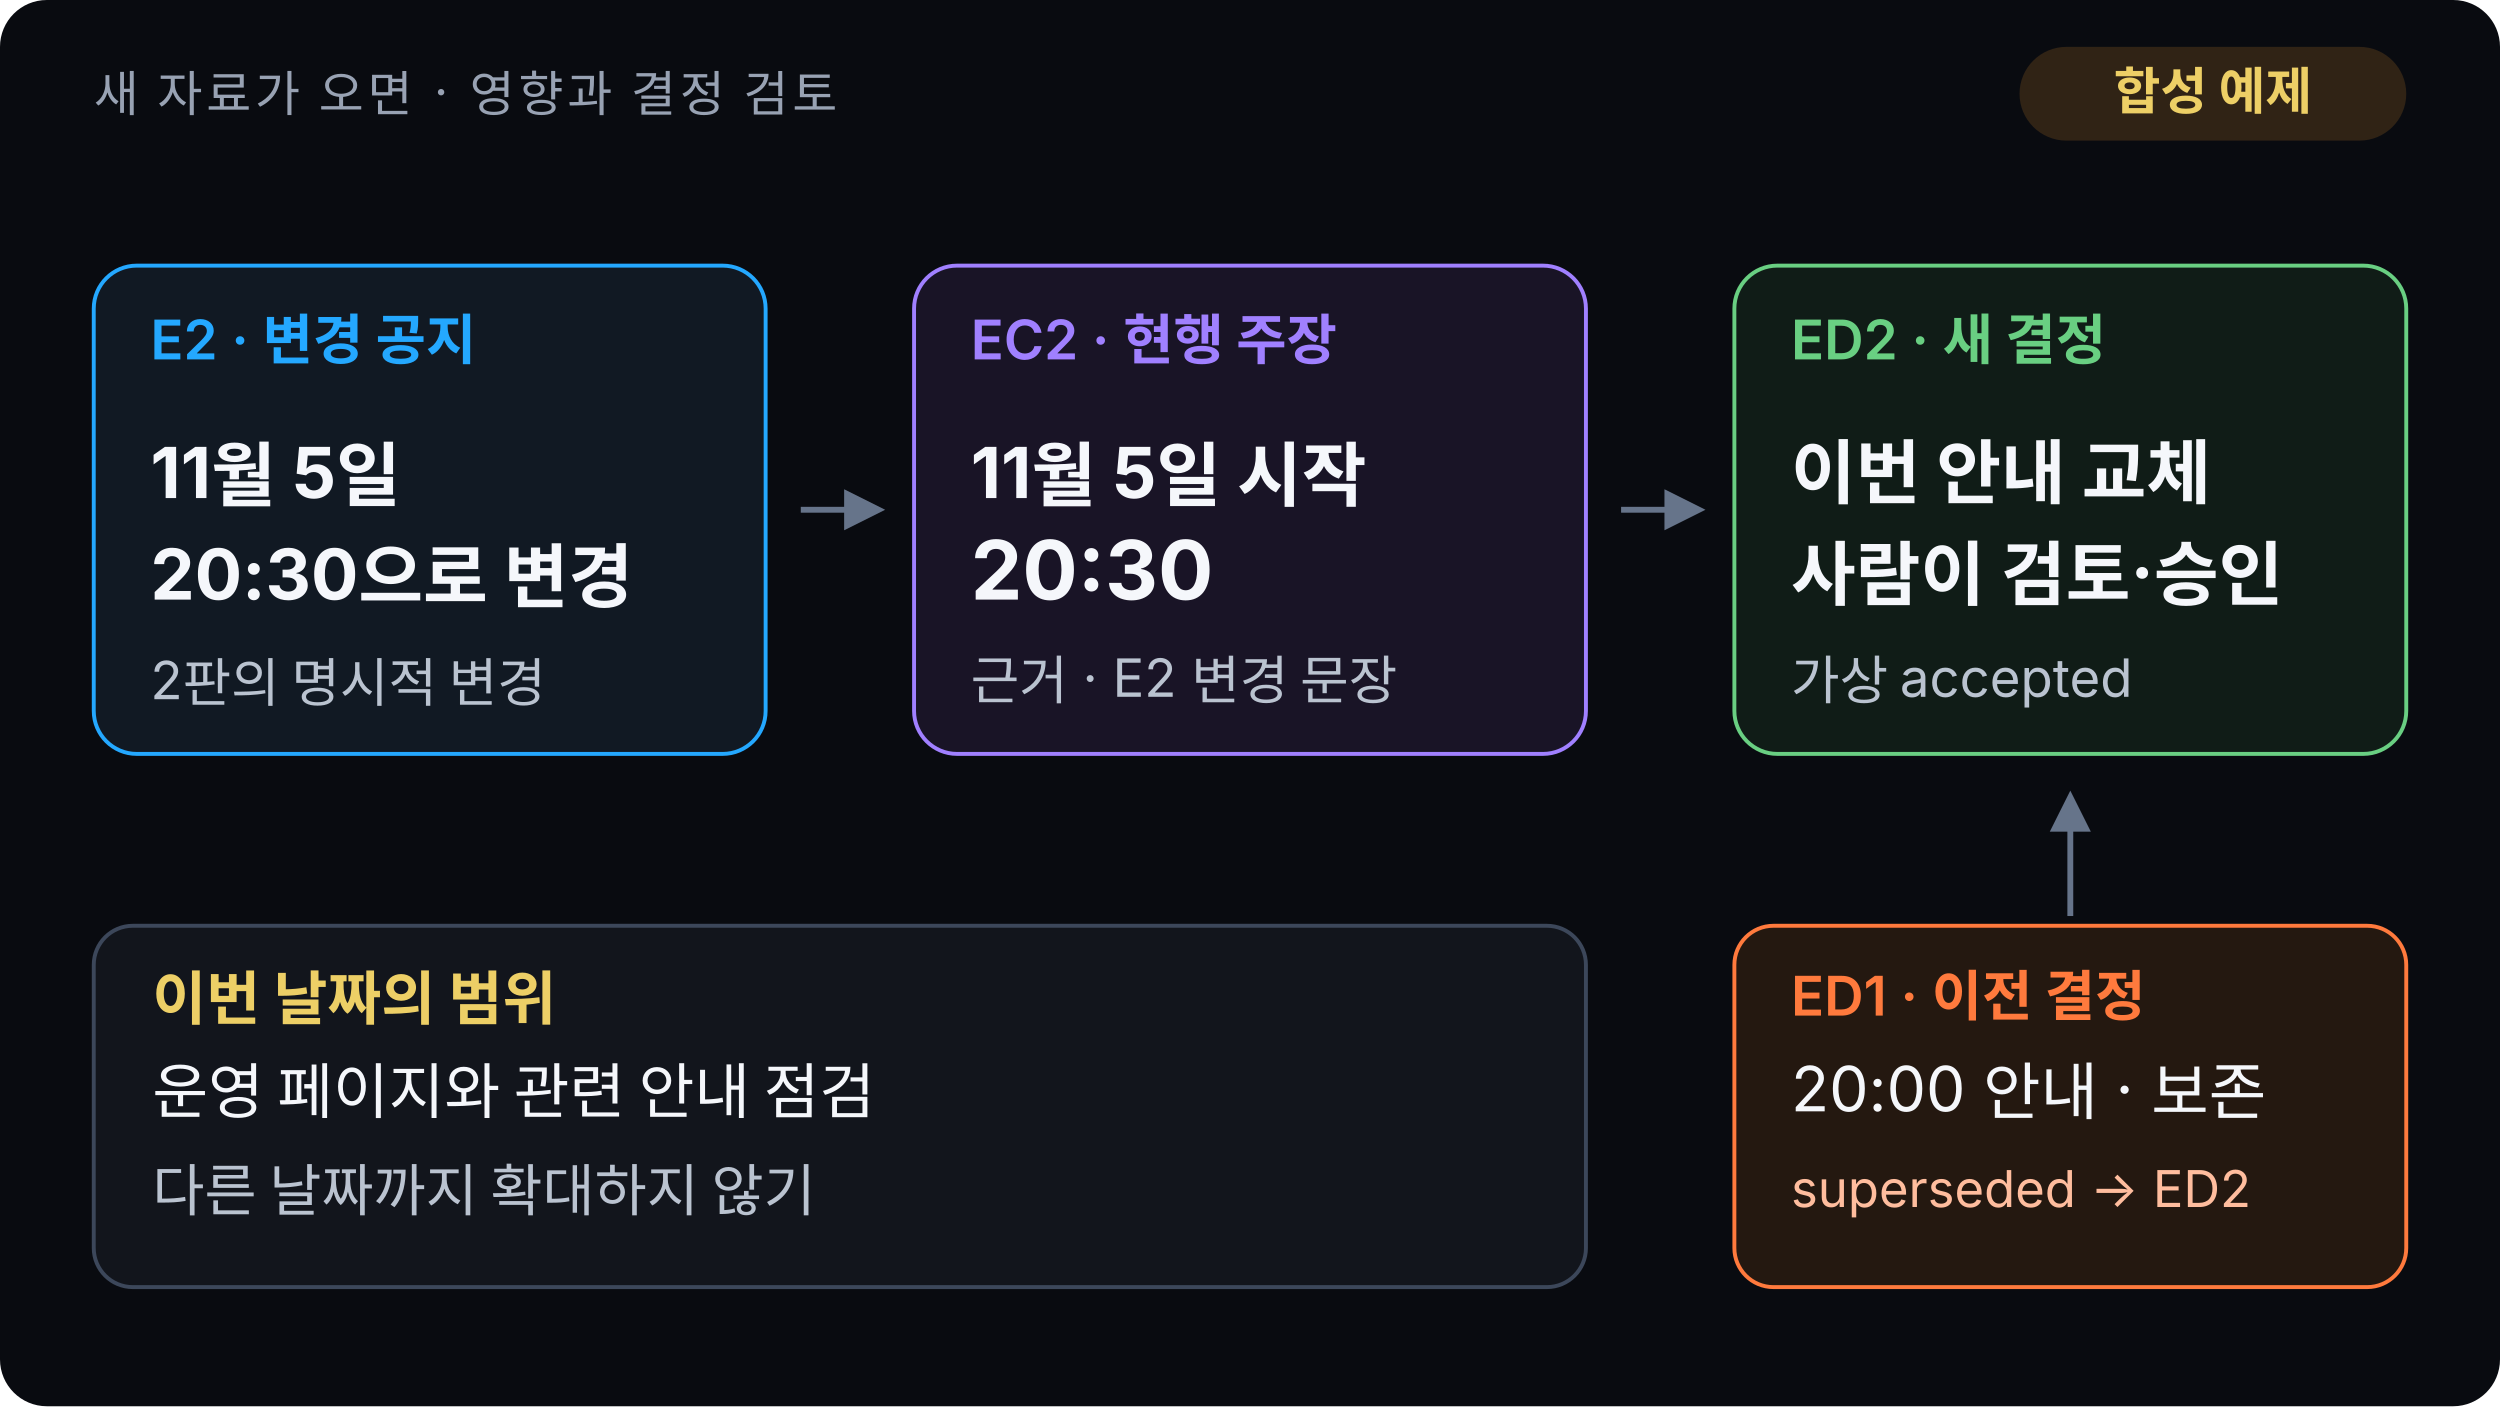
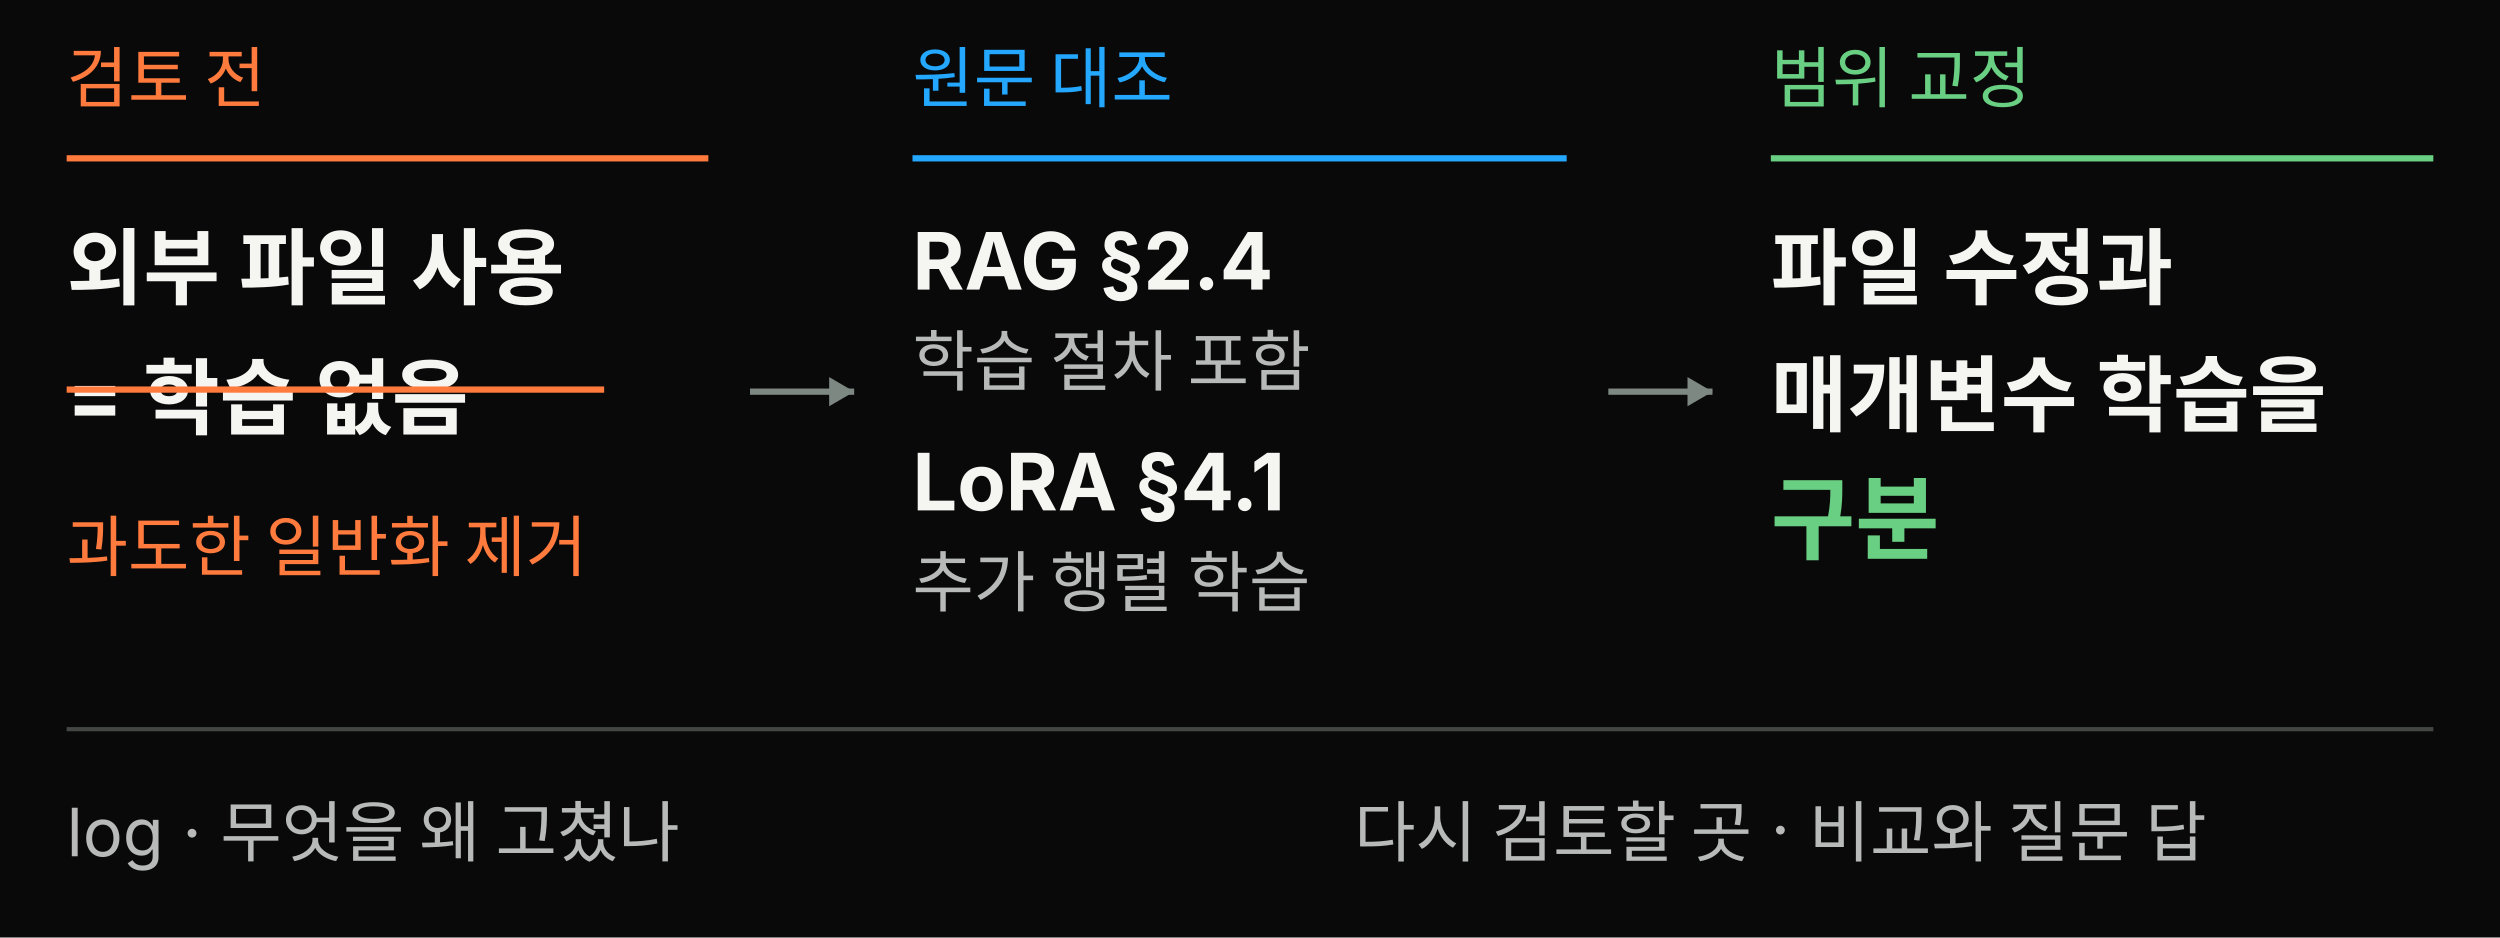
- <svg xmlns="http://www.w3.org/2000/svg" width="1280" height="720" viewBox="0 0 1280 720" role="img" aria-labelledby="title desc">
-   <defs>
-     <marker id="arrow" viewBox="0 0 10 10" refX="8" refY="5" markerWidth="7" markerHeight="7" orient="auto">
-       <path d="M0 0 10 5 0 10" fill="#66748a" />
-     </marker>
-   </defs>
-   <rect width="1280" height="720" rx="24" fill="#090b10" />
+ <svg xmlns="http://www.w3.org/2000/svg" width="1200" height="450" viewBox="0 0 1200 450" role="img" aria-labelledby="title desc">
+   <rect width="1200" height="450" fill="#090909" />
  <g font-family="Pretendard, -apple-system, BlinkMacSystemFont, 'Apple SD Gothic Neo', 'Noto Sans KR', sans-serif">
-     <text x="48" y="57" fill="#98a2b3" font-size="25" letter-spacing="2">새 자료가 오면 · 영향과 결정 검토</text>
-     <rect x="1034" y="24" width="198" height="48" rx="24" fill="#302315" />
-     <text x="1133" y="56" text-anchor="middle" fill="#edcf66" font-size="26" font-weight="600">합성 예제</text>
-     <rect x="48" y="136" width="344" height="250" rx="22" fill="#111923" stroke="#24a8ff" stroke-width="2" />
-     <text x="77" y="184" fill="#24a8ff" font-size="28" font-weight="600">E2 · 변경 공지</text>
-     <text x="77" y="255" fill="#f5f7fb" font-size="36" font-weight="700">11월 5일</text>
-     <text x="77" y="307" fill="#f5f7fb" font-size="36" font-weight="700">20:30으로 변경</text>
-     <text x="77" y="358" fill="#bac3d0" font-size="27">2판의 명시적 변경</text>
-     <rect x="468" y="136" width="344" height="250" rx="22" fill="#191426" stroke="#a080ff" stroke-width="2" />
-     <text x="497" y="184" fill="#a080ff" font-size="28" font-weight="600">EC2 · 현행 주장</text>
-     <text x="497" y="255" fill="#f5f7fb" font-size="36" font-weight="700">11월 5일 시작</text>
-     <text x="497" y="307" fill="#f5f7fb" font-size="42" font-weight="700">20:30</text>
-     <text x="497" y="358" fill="#bac3d0" font-size="27">근거 · E2 변경 문장</text>
-     <rect x="888" y="136" width="344" height="250" rx="22" fill="#101c17" stroke="#69cf82" stroke-width="2" />
-     <text x="917" y="184" fill="#69cf82" font-size="28" font-weight="600">ED2 · 새 결정</text>
-     <text x="917" y="255" fill="#f5f7fb" font-size="36" font-weight="700">이번 안내 교체</text>
-     <text x="917" y="307" fill="#f5f7fb" font-size="36" font-weight="700">사람이 검토·승인</text>
-     <text x="917" y="358" fill="#bac3d0" font-size="27">가상 accepted</text>
-     <g fill="none" stroke="#66748a" stroke-width="3" marker-end="url(#arrow)">
-       <path d="M410 261H449" />
-       <path d="M830 261H869" />
+     <text x="32" y="49" fill="#ff7a3d" font-size="32">검토 전</text>
+     <text x="438" y="49" fill="#24a8ff" font-size="32">원문 대조</text>
+     <text x="850" y="49" fill="#69cf82" font-size="32">범위 교정</text>
+     <path d="M32 76H340" stroke="#ff7a3d" stroke-width="3" />
+     <path d="M438 76H752" stroke="#24a8ff" stroke-width="3" />
+     <path d="M850 76H1168" stroke="#69cf82" stroke-width="3" />
+     <text x="32" y="143" fill="#f5f5f2" font-size="40" font-weight="700">외부 파일 사용</text>
+     <text x="32" y="204" fill="#f5f5f2" font-size="40" font-weight="700">= 학습 없음</text>
+     <path d="M32 187H290" stroke="#ff7a3d" stroke-width="3" />
+     <text x="32" y="274" fill="#ff7a3d" font-size="32">과도한 일반화 제거</text>
+     <text x="438" y="139" fill="#f5f5f2" font-size="38" font-weight="700">RAG §2.4</text>
+     <text x="438" y="185" fill="#b7bab8" font-size="32">학습 절차 포함</text>
+     <text x="438" y="245" fill="#f5f5f2" font-size="38" font-weight="700">LoRA §4.1</text>
+     <text x="438" y="291" fill="#b7bab8" font-size="32">추가 행렬 학습</text>
+     <text x="850" y="143" fill="#f5f5f2" font-size="40" font-weight="700">파일 수정과</text>
+     <text x="850" y="204" fill="#f5f5f2" font-size="40" font-weight="700">매개변수 학습을</text>
+     <text x="850" y="265" fill="#69cf82" font-size="44" font-weight="700">구분</text>
+     <g fill="none" stroke="#7d8883" stroke-width="3">
+       <path d="M360 188H410" />
+       <path d="M772 188H822" />
    </g>
-     <rect x="48" y="474" width="764" height="185" rx="20" fill="#12151c" stroke="#3c475a" stroke-width="2" />
-     <text x="78" y="522" fill="#edcf66" font-size="30" font-weight="600">이번 날짜의 범위</text>
-     <text x="78" y="570" fill="#f5f7fb" font-size="31">운영 페이지와 관련 안내 점검</text>
-     <text x="78" y="620" fill="#bac3d0" font-size="29">다른 날짜까지 확대하지 않기</text>
-     <rect x="888" y="474" width="344" height="185" rx="20" fill="#241810" stroke="#ff7a3d" stroke-width="2" />
-     <text x="917" y="520" fill="#ff7a3d" font-size="28" font-weight="600">ED1 · 이전 결정</text>
-     <text x="917" y="569" fill="#f5f7fb" font-size="32">20:00 안내 · 보존</text>
-     <text x="917" y="618" fill="#ffbd9e" font-size="26">superseded → ED2</text>
-     <path d="M1060 469V409" fill="none" stroke="#66748a" stroke-width="3" marker-end="url(#arrow)" />
+     <g fill="#7d8883">
+       <path d="M410 188 398 181V195Z" />
+       <path d="M822 188 810 181V195Z" />
+     </g>
+     <path d="M32 350H1168" stroke="#424744" stroke-width="2" />
+     <text x="32" y="411" fill="#b7bab8" font-size="32">log · 무엇을 왜 고쳤나</text>
+     <text x="650" y="411" fill="#b7bab8" font-size="32">다시 검토할 곳 · 비교와 질문 답</text>
  </g>
</svg>
